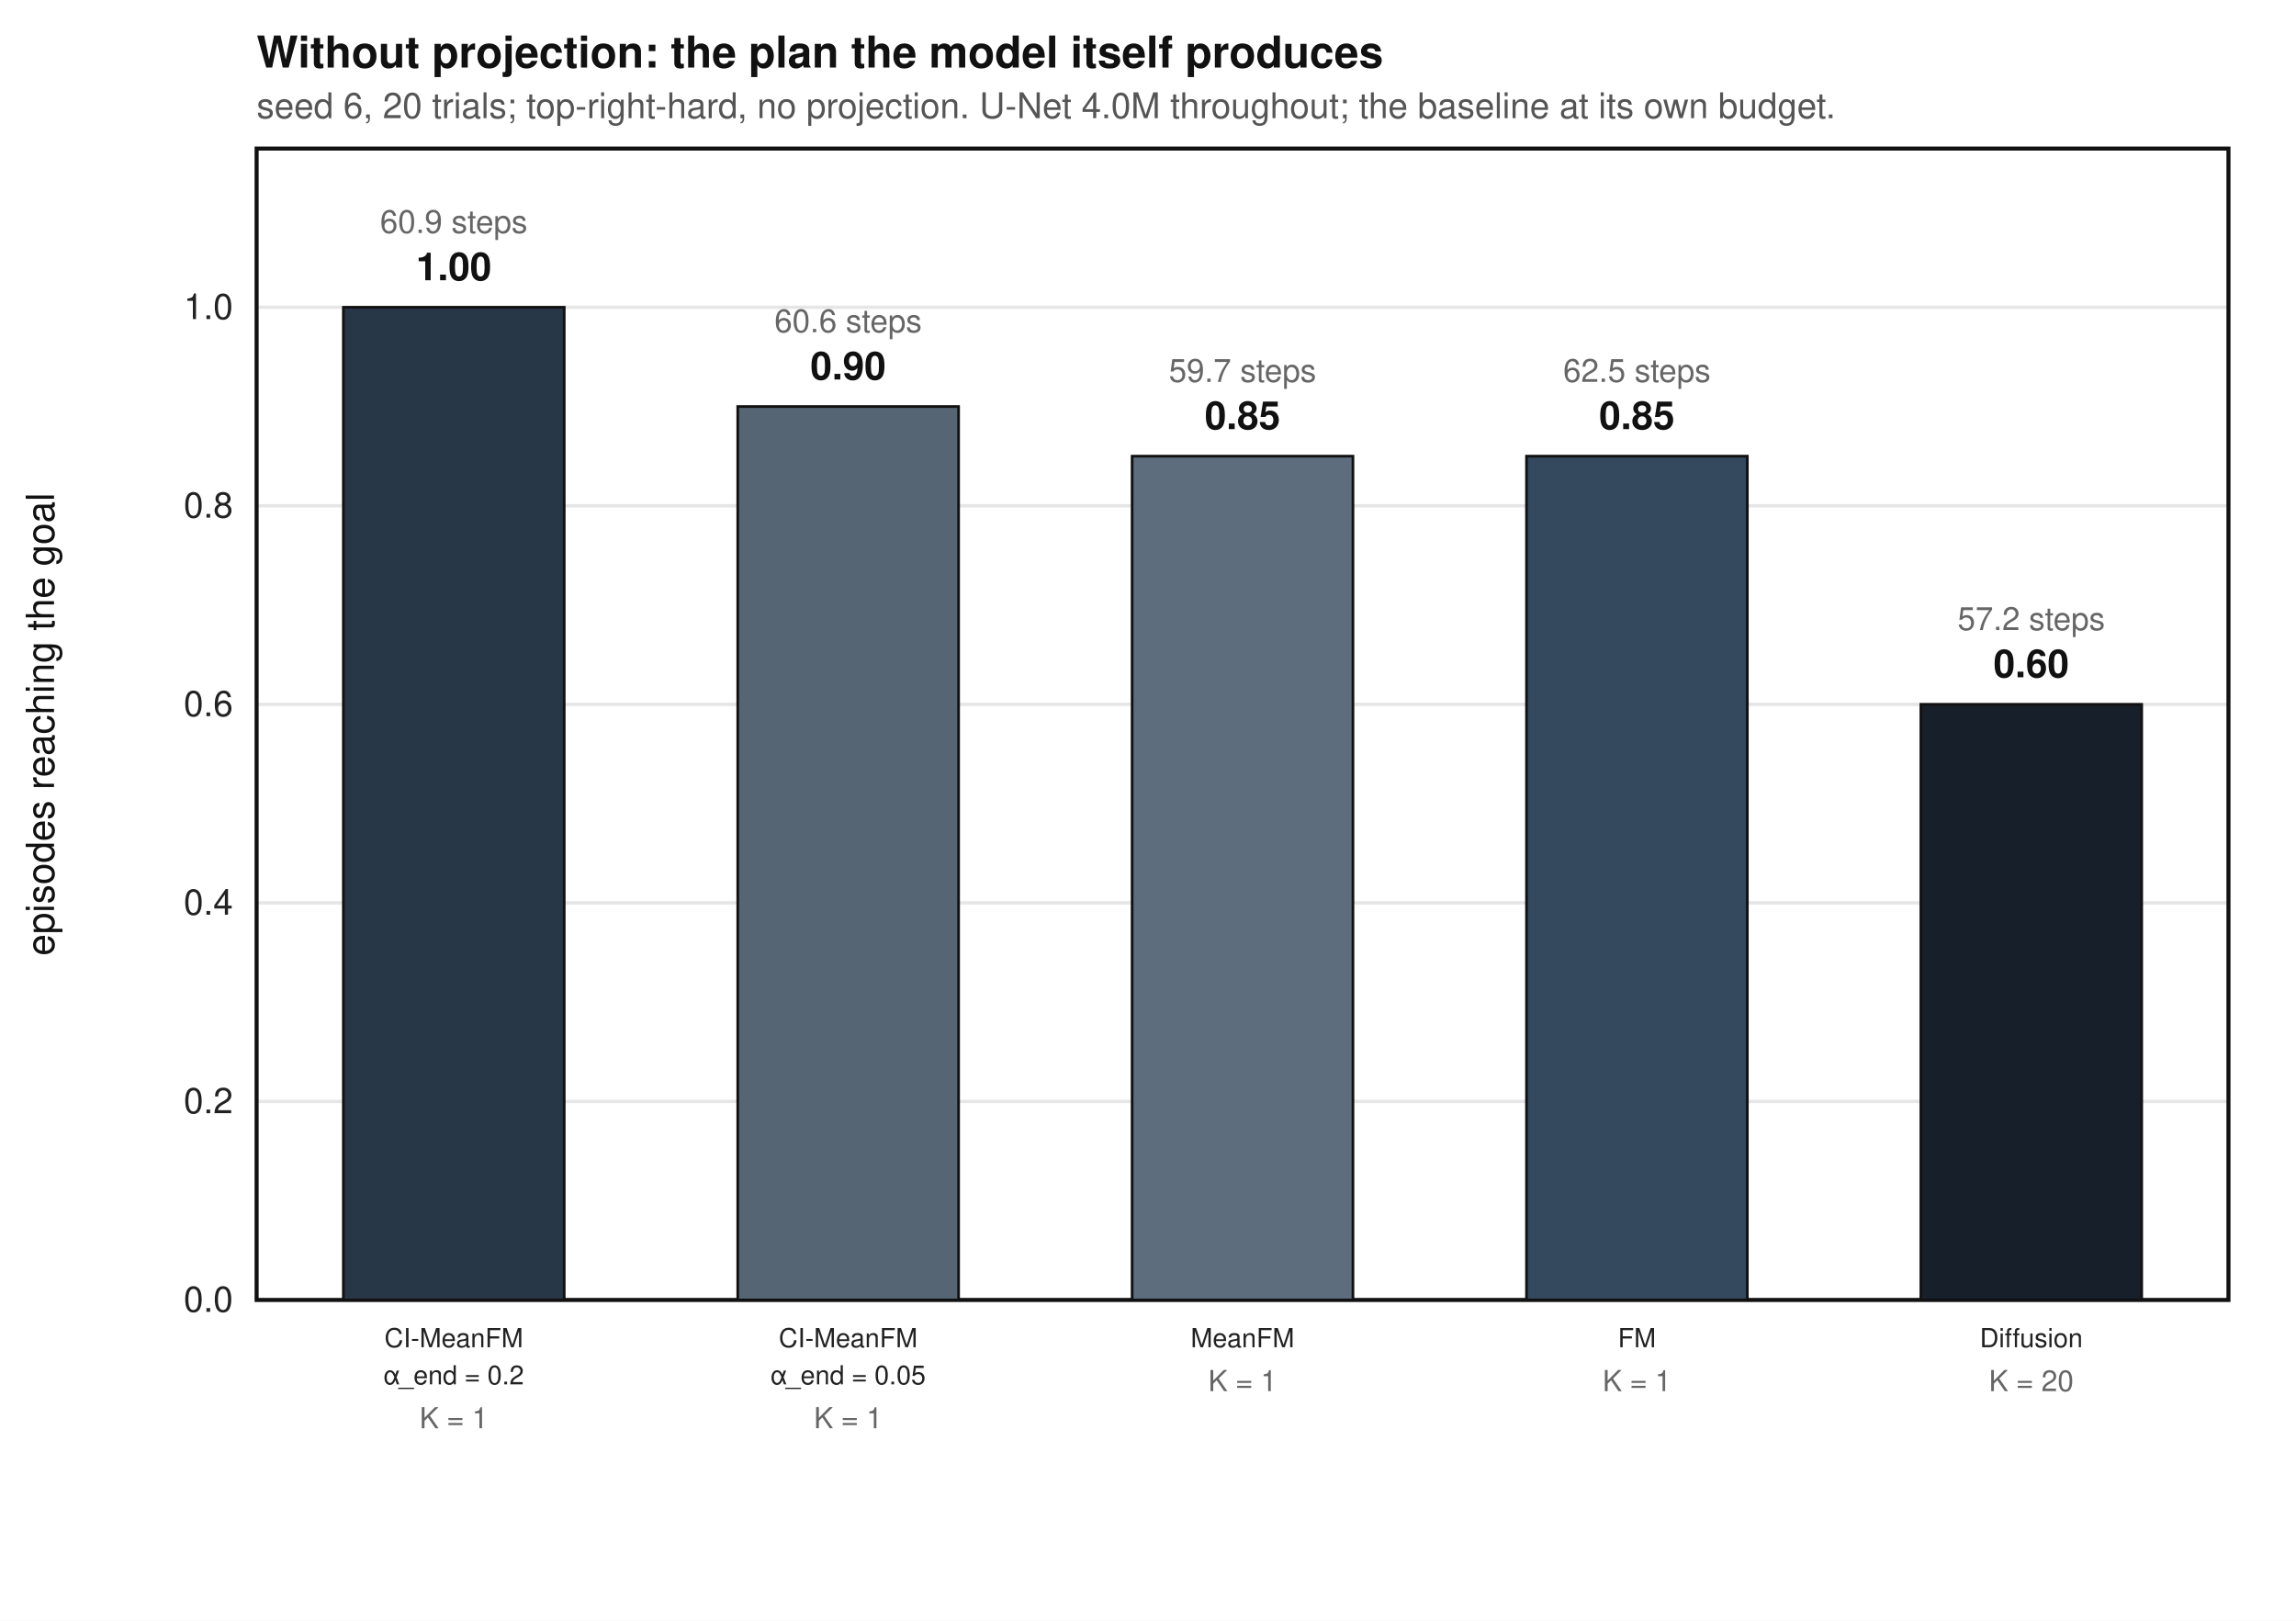
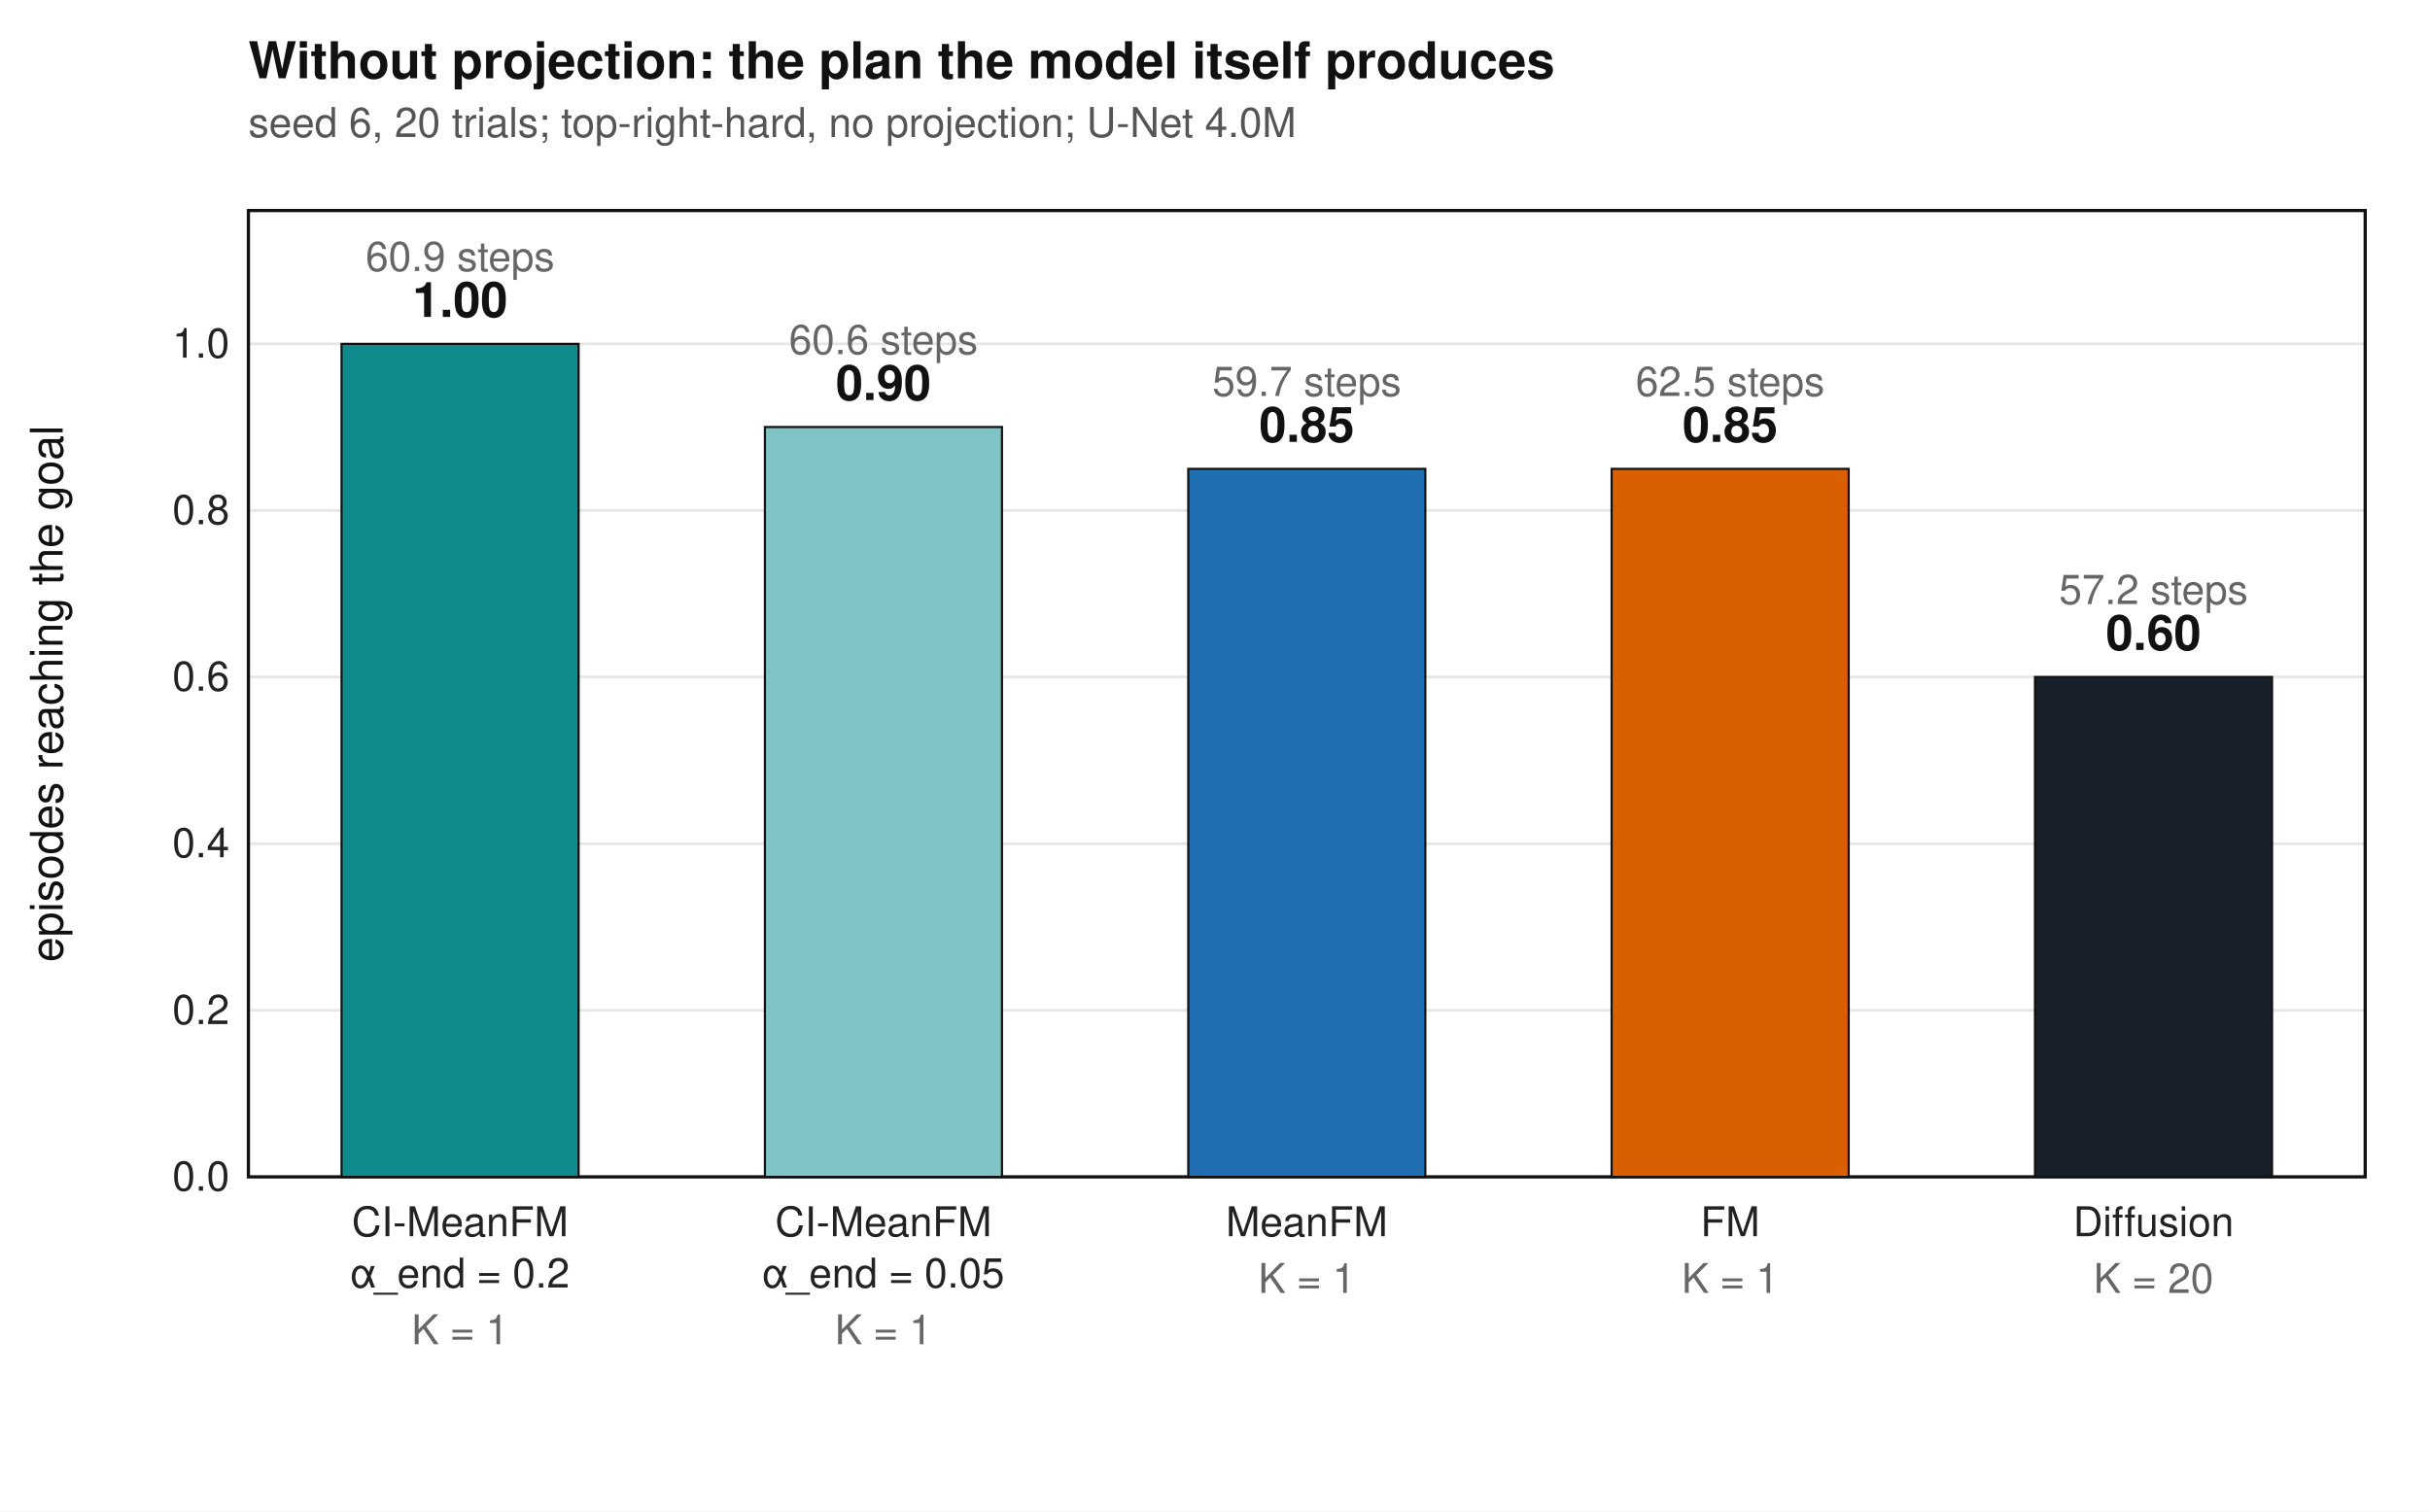
- <svg xmlns="http://www.w3.org/2000/svg" width="680" height="480" viewBox="0 0 680 480">
-   <rect x="0" y="0" width="680" height="480" fill="#ffffff" />
-   <line x1="76" y1="385.0" x2="660" y2="385.0" stroke="#e6e6e6" stroke-width="1" />
-   <text x="69" y="388.5" font-size="10.5" fill="#222" text-anchor="end" font-family="Helvetica,Arial,sans-serif">0.0</text>
-   <line x1="76" y1="326.2" x2="660" y2="326.2" stroke="#e6e6e6" stroke-width="1" />
-   <text x="69" y="329.7" font-size="10.5" fill="#222" text-anchor="end" font-family="Helvetica,Arial,sans-serif">0.2</text>
-   <line x1="76" y1="267.4" x2="660" y2="267.4" stroke="#e6e6e6" stroke-width="1" />
-   <text x="69" y="270.9" font-size="10.5" fill="#222" text-anchor="end" font-family="Helvetica,Arial,sans-serif">0.4</text>
-   <line x1="76" y1="208.6" x2="660" y2="208.6" stroke="#e6e6e6" stroke-width="1" />
-   <text x="69" y="212.1" font-size="10.5" fill="#222" text-anchor="end" font-family="Helvetica,Arial,sans-serif">0.6</text>
-   <line x1="76" y1="149.8" x2="660" y2="149.8" stroke="#e6e6e6" stroke-width="1" />
-   <text x="69" y="153.3" font-size="10.5" fill="#222" text-anchor="end" font-family="Helvetica,Arial,sans-serif">0.8</text>
-   <line x1="76" y1="91.0" x2="660" y2="91.0" stroke="#e6e6e6" stroke-width="1" />
-   <text x="69" y="94.5" font-size="10.5" fill="#222" text-anchor="end" font-family="Helvetica,Arial,sans-serif">1.0</text>
-   <rect x="76" y="44" width="584" height="341" fill="none" stroke="#111" stroke-width="1.2" />
-   <text x="368.0" y="423" font-size="11.5" fill="#111" text-anchor="middle" font-family="Helvetica,Arial,sans-serif" />
-   <text x="16" y="214.5" font-size="11.5" fill="#111" text-anchor="middle" font-family="Helvetica,Arial,sans-serif" transform="rotate(-90 16 214.5)">episodes reaching the goal</text>
-   <text x="76" y="20" font-size="13" font-weight="bold" fill="#111" font-family="Helvetica,Arial,sans-serif">Without projection: the plan the model itself produces</text>
-   <text x="76" y="35" font-size="10.5" fill="#555" font-family="Helvetica,Arial,sans-serif">seed 6, 20 trials; top-right-hard, no projection. U-Net 4.0M throughout; the baseline at its own budget.</text>
-   <rect x="101.7" y="91.0" width="65.4" height="294.0" fill="#283747" fill-opacity="1.0" stroke="#111" stroke-width="0.8" />
-   <text x="134.4" y="83.0" font-size="11.5" fill="#111" text-anchor="middle" font-family="Helvetica,Arial,sans-serif" font-weight="bold">1.00</text>
-   <text x="134.4" y="69.0" font-size="9.5" fill="#666" text-anchor="middle" font-family="Helvetica,Arial,sans-serif">60.9 steps</text>
-   <text x="134.4" y="399.0" font-size="7.8" fill="#222" text-anchor="middle" font-family="Helvetica,Arial,sans-serif">CI-MeanFM</text>
-   <text x="134.4" y="410.0" font-size="7.8" fill="#222" text-anchor="middle" font-family="Helvetica,Arial,sans-serif">α_end = 0.2</text>
-   <text x="134.4" y="423.0" font-size="8.6" fill="#666" text-anchor="middle" font-family="Helvetica,Arial,sans-serif">K = 1</text>
-   <rect x="218.5" y="120.4" width="65.4" height="264.6" fill="#566573" fill-opacity="1.0" stroke="#111" stroke-width="0.8" />
-   <text x="251.2" y="112.4" font-size="11.5" fill="#111" text-anchor="middle" font-family="Helvetica,Arial,sans-serif" font-weight="bold">0.90</text>
-   <text x="251.2" y="98.4" font-size="9.5" fill="#666" text-anchor="middle" font-family="Helvetica,Arial,sans-serif">60.6 steps</text>
-   <text x="251.2" y="399.0" font-size="7.8" fill="#222" text-anchor="middle" font-family="Helvetica,Arial,sans-serif">CI-MeanFM</text>
-   <text x="251.2" y="410.0" font-size="7.8" fill="#222" text-anchor="middle" font-family="Helvetica,Arial,sans-serif">α_end = 0.05</text>
-   <text x="251.2" y="423.0" font-size="8.6" fill="#666" text-anchor="middle" font-family="Helvetica,Arial,sans-serif">K = 1</text>
-   <rect x="335.3" y="135.1" width="65.4" height="249.9" fill="#5d6d7e" fill-opacity="1.0" stroke="#111" stroke-width="0.8" />
-   <text x="368.0" y="127.1" font-size="11.5" fill="#111" text-anchor="middle" font-family="Helvetica,Arial,sans-serif" font-weight="bold">0.85</text>
-   <text x="368.0" y="113.1" font-size="9.5" fill="#666" text-anchor="middle" font-family="Helvetica,Arial,sans-serif">59.7 steps</text>
-   <text x="368.0" y="399.0" font-size="7.8" fill="#222" text-anchor="middle" font-family="Helvetica,Arial,sans-serif">MeanFM</text>
-   <text x="368.0" y="412.0" font-size="8.6" fill="#666" text-anchor="middle" font-family="Helvetica,Arial,sans-serif">K = 1</text>
-   <rect x="452.1" y="135.1" width="65.4" height="249.9" fill="#34495e" fill-opacity="1.0" stroke="#111" stroke-width="0.8" />
-   <text x="484.8" y="127.1" font-size="11.5" fill="#111" text-anchor="middle" font-family="Helvetica,Arial,sans-serif" font-weight="bold">0.85</text>
-   <text x="484.8" y="113.1" font-size="9.5" fill="#666" text-anchor="middle" font-family="Helvetica,Arial,sans-serif">62.5 steps</text>
-   <text x="484.8" y="399.0" font-size="7.8" fill="#222" text-anchor="middle" font-family="Helvetica,Arial,sans-serif">FM</text>
-   <text x="484.8" y="412.0" font-size="8.6" fill="#666" text-anchor="middle" font-family="Helvetica,Arial,sans-serif">K = 1</text>
-   <rect x="568.9" y="208.6" width="65.4" height="176.4" fill="#17202a" fill-opacity="1.0" stroke="#111" stroke-width="0.8" />
-   <text x="601.6" y="200.6" font-size="11.5" fill="#111" text-anchor="middle" font-family="Helvetica,Arial,sans-serif" font-weight="bold">0.60</text>
-   <text x="601.6" y="186.6" font-size="9.5" fill="#666" text-anchor="middle" font-family="Helvetica,Arial,sans-serif">57.2 steps</text>
-   <text x="601.6" y="399.0" font-size="7.8" fill="#222" text-anchor="middle" font-family="Helvetica,Arial,sans-serif">Diffusion</text>
-   <text x="601.6" y="412.0" font-size="8.6" fill="#666" text-anchor="middle" font-family="Helvetica,Arial,sans-serif">K = 20</text>
+ <svg xmlns="http://www.w3.org/2000/svg" width="900" height="560" viewBox="0 0 900 560">
+   <rect x="0" y="0" width="900" height="560" fill="#ffffff" />
+   <line x1="92" y1="436.0" x2="876" y2="436.0" stroke="#e6e6e6" stroke-width="1" />
+   <text x="85" y="441.1" font-size="15.225" fill="#222" text-anchor="end" font-family="Helvetica,Arial,sans-serif">0.0</text>
+   <line x1="92" y1="374.3" x2="876" y2="374.3" stroke="#e6e6e6" stroke-width="1" />
+   <text x="85" y="379.4" font-size="15.225" fill="#222" text-anchor="end" font-family="Helvetica,Arial,sans-serif">0.2</text>
+   <line x1="92" y1="312.6" x2="876" y2="312.6" stroke="#e6e6e6" stroke-width="1" />
+   <text x="85" y="317.6" font-size="15.225" fill="#222" text-anchor="end" font-family="Helvetica,Arial,sans-serif">0.4</text>
+   <line x1="92" y1="250.8" x2="876" y2="250.8" stroke="#e6e6e6" stroke-width="1" />
+   <text x="85" y="255.9" font-size="15.225" fill="#222" text-anchor="end" font-family="Helvetica,Arial,sans-serif">0.6</text>
+   <line x1="92" y1="189.1" x2="876" y2="189.1" stroke="#e6e6e6" stroke-width="1" />
+   <text x="85" y="194.2" font-size="15.225" fill="#222" text-anchor="end" font-family="Helvetica,Arial,sans-serif">0.8</text>
+   <line x1="92" y1="127.4" x2="876" y2="127.4" stroke="#e6e6e6" stroke-width="1" />
+   <text x="85" y="132.5" font-size="15.225" fill="#222" text-anchor="end" font-family="Helvetica,Arial,sans-serif">1.0</text>
+   <rect x="92" y="78" width="784" height="358" fill="none" stroke="#111" stroke-width="1.2" />
+   <text x="484.0" y="491.1" font-size="16.675" fill="#111" text-anchor="middle" font-family="Helvetica,Arial,sans-serif" />
+   <text x="23.2" y="257.0" font-size="16.675" fill="#111" text-anchor="middle" font-family="Helvetica,Arial,sans-serif" transform="rotate(-90 23.2 257.0)">episodes reaching the goal</text>
+   <text x="92" y="29.0" font-size="18.85" font-weight="bold" fill="#111" font-family="Helvetica,Arial,sans-serif">Without projection: the plan the model itself produces</text>
+   <text x="92" y="50.75" font-size="15.225" fill="#555" font-family="Helvetica,Arial,sans-serif">seed 6, 20 trials; top-right-hard, no projection; U-Net 4.0M</text>
+   <rect x="126.5" y="127.4" width="87.8" height="308.6" fill="#0f8b8d" fill-opacity="1.0" stroke="#111" stroke-width="0.8" />
+   <text x="170.4" y="117.4" font-size="18.125" fill="#111" text-anchor="middle" font-family="Helvetica,Arial,sans-serif" font-weight="bold">1.00</text>
+   <text x="170.4" y="100.4" font-size="15.225" fill="#666" text-anchor="middle" font-family="Helvetica,Arial,sans-serif">60.9 steps</text>
+   <text x="170.4" y="458.0" font-size="15.225" fill="#222" text-anchor="middle" font-family="Helvetica,Arial,sans-serif">CI-MeanFM</text>
+   <text x="170.4" y="477.0" font-size="15.225" fill="#222" text-anchor="middle" font-family="Helvetica,Arial,sans-serif">α_end = 0.2</text>
+   <text x="170.4" y="498.0" font-size="15.225" fill="#666" text-anchor="middle" font-family="Helvetica,Arial,sans-serif">K = 1</text>
+   <rect x="283.3" y="158.2" width="87.8" height="277.8" fill="#7fc3c4" fill-opacity="1.0" stroke="#111" stroke-width="0.8" />
+   <text x="327.2" y="148.2" font-size="18.125" fill="#111" text-anchor="middle" font-family="Helvetica,Arial,sans-serif" font-weight="bold">0.90</text>
+   <text x="327.2" y="131.2" font-size="15.225" fill="#666" text-anchor="middle" font-family="Helvetica,Arial,sans-serif">60.6 steps</text>
+   <text x="327.2" y="458.0" font-size="15.225" fill="#222" text-anchor="middle" font-family="Helvetica,Arial,sans-serif">CI-MeanFM</text>
+   <text x="327.2" y="477.0" font-size="15.225" fill="#222" text-anchor="middle" font-family="Helvetica,Arial,sans-serif">α_end = 0.05</text>
+   <text x="327.2" y="498.0" font-size="15.225" fill="#666" text-anchor="middle" font-family="Helvetica,Arial,sans-serif">K = 1</text>
+   <rect x="440.1" y="173.7" width="87.8" height="262.3" fill="#1f6fb2" fill-opacity="1.0" stroke="#111" stroke-width="0.8" />
+   <text x="484.0" y="163.7" font-size="18.125" fill="#111" text-anchor="middle" font-family="Helvetica,Arial,sans-serif" font-weight="bold">0.85</text>
+   <text x="484.0" y="146.7" font-size="15.225" fill="#666" text-anchor="middle" font-family="Helvetica,Arial,sans-serif">59.7 steps</text>
+   <text x="484.0" y="458.0" font-size="15.225" fill="#222" text-anchor="middle" font-family="Helvetica,Arial,sans-serif">MeanFM</text>
+   <text x="484.0" y="479.0" font-size="15.225" fill="#666" text-anchor="middle" font-family="Helvetica,Arial,sans-serif">K = 1</text>
+   <rect x="596.9" y="173.7" width="87.8" height="262.3" fill="#d95f02" fill-opacity="1.0" stroke="#111" stroke-width="0.8" />
+   <text x="640.8" y="163.7" font-size="18.125" fill="#111" text-anchor="middle" font-family="Helvetica,Arial,sans-serif" font-weight="bold">0.85</text>
+   <text x="640.8" y="146.7" font-size="15.225" fill="#666" text-anchor="middle" font-family="Helvetica,Arial,sans-serif">62.5 steps</text>
+   <text x="640.8" y="458.0" font-size="15.225" fill="#222" text-anchor="middle" font-family="Helvetica,Arial,sans-serif">FM</text>
+   <text x="640.8" y="479.0" font-size="15.225" fill="#666" text-anchor="middle" font-family="Helvetica,Arial,sans-serif">K = 1</text>
+   <rect x="753.7" y="250.8" width="87.8" height="185.2" fill="#17202a" fill-opacity="1.0" stroke="#111" stroke-width="0.8" />
+   <text x="797.6" y="240.8" font-size="18.125" fill="#111" text-anchor="middle" font-family="Helvetica,Arial,sans-serif" font-weight="bold">0.60</text>
+   <text x="797.6" y="223.8" font-size="15.225" fill="#666" text-anchor="middle" font-family="Helvetica,Arial,sans-serif">57.2 steps</text>
+   <text x="797.6" y="458.0" font-size="15.225" fill="#222" text-anchor="middle" font-family="Helvetica,Arial,sans-serif">Diffusion</text>
+   <text x="797.6" y="479.0" font-size="15.225" fill="#666" text-anchor="middle" font-family="Helvetica,Arial,sans-serif">K = 20</text>
</svg>
